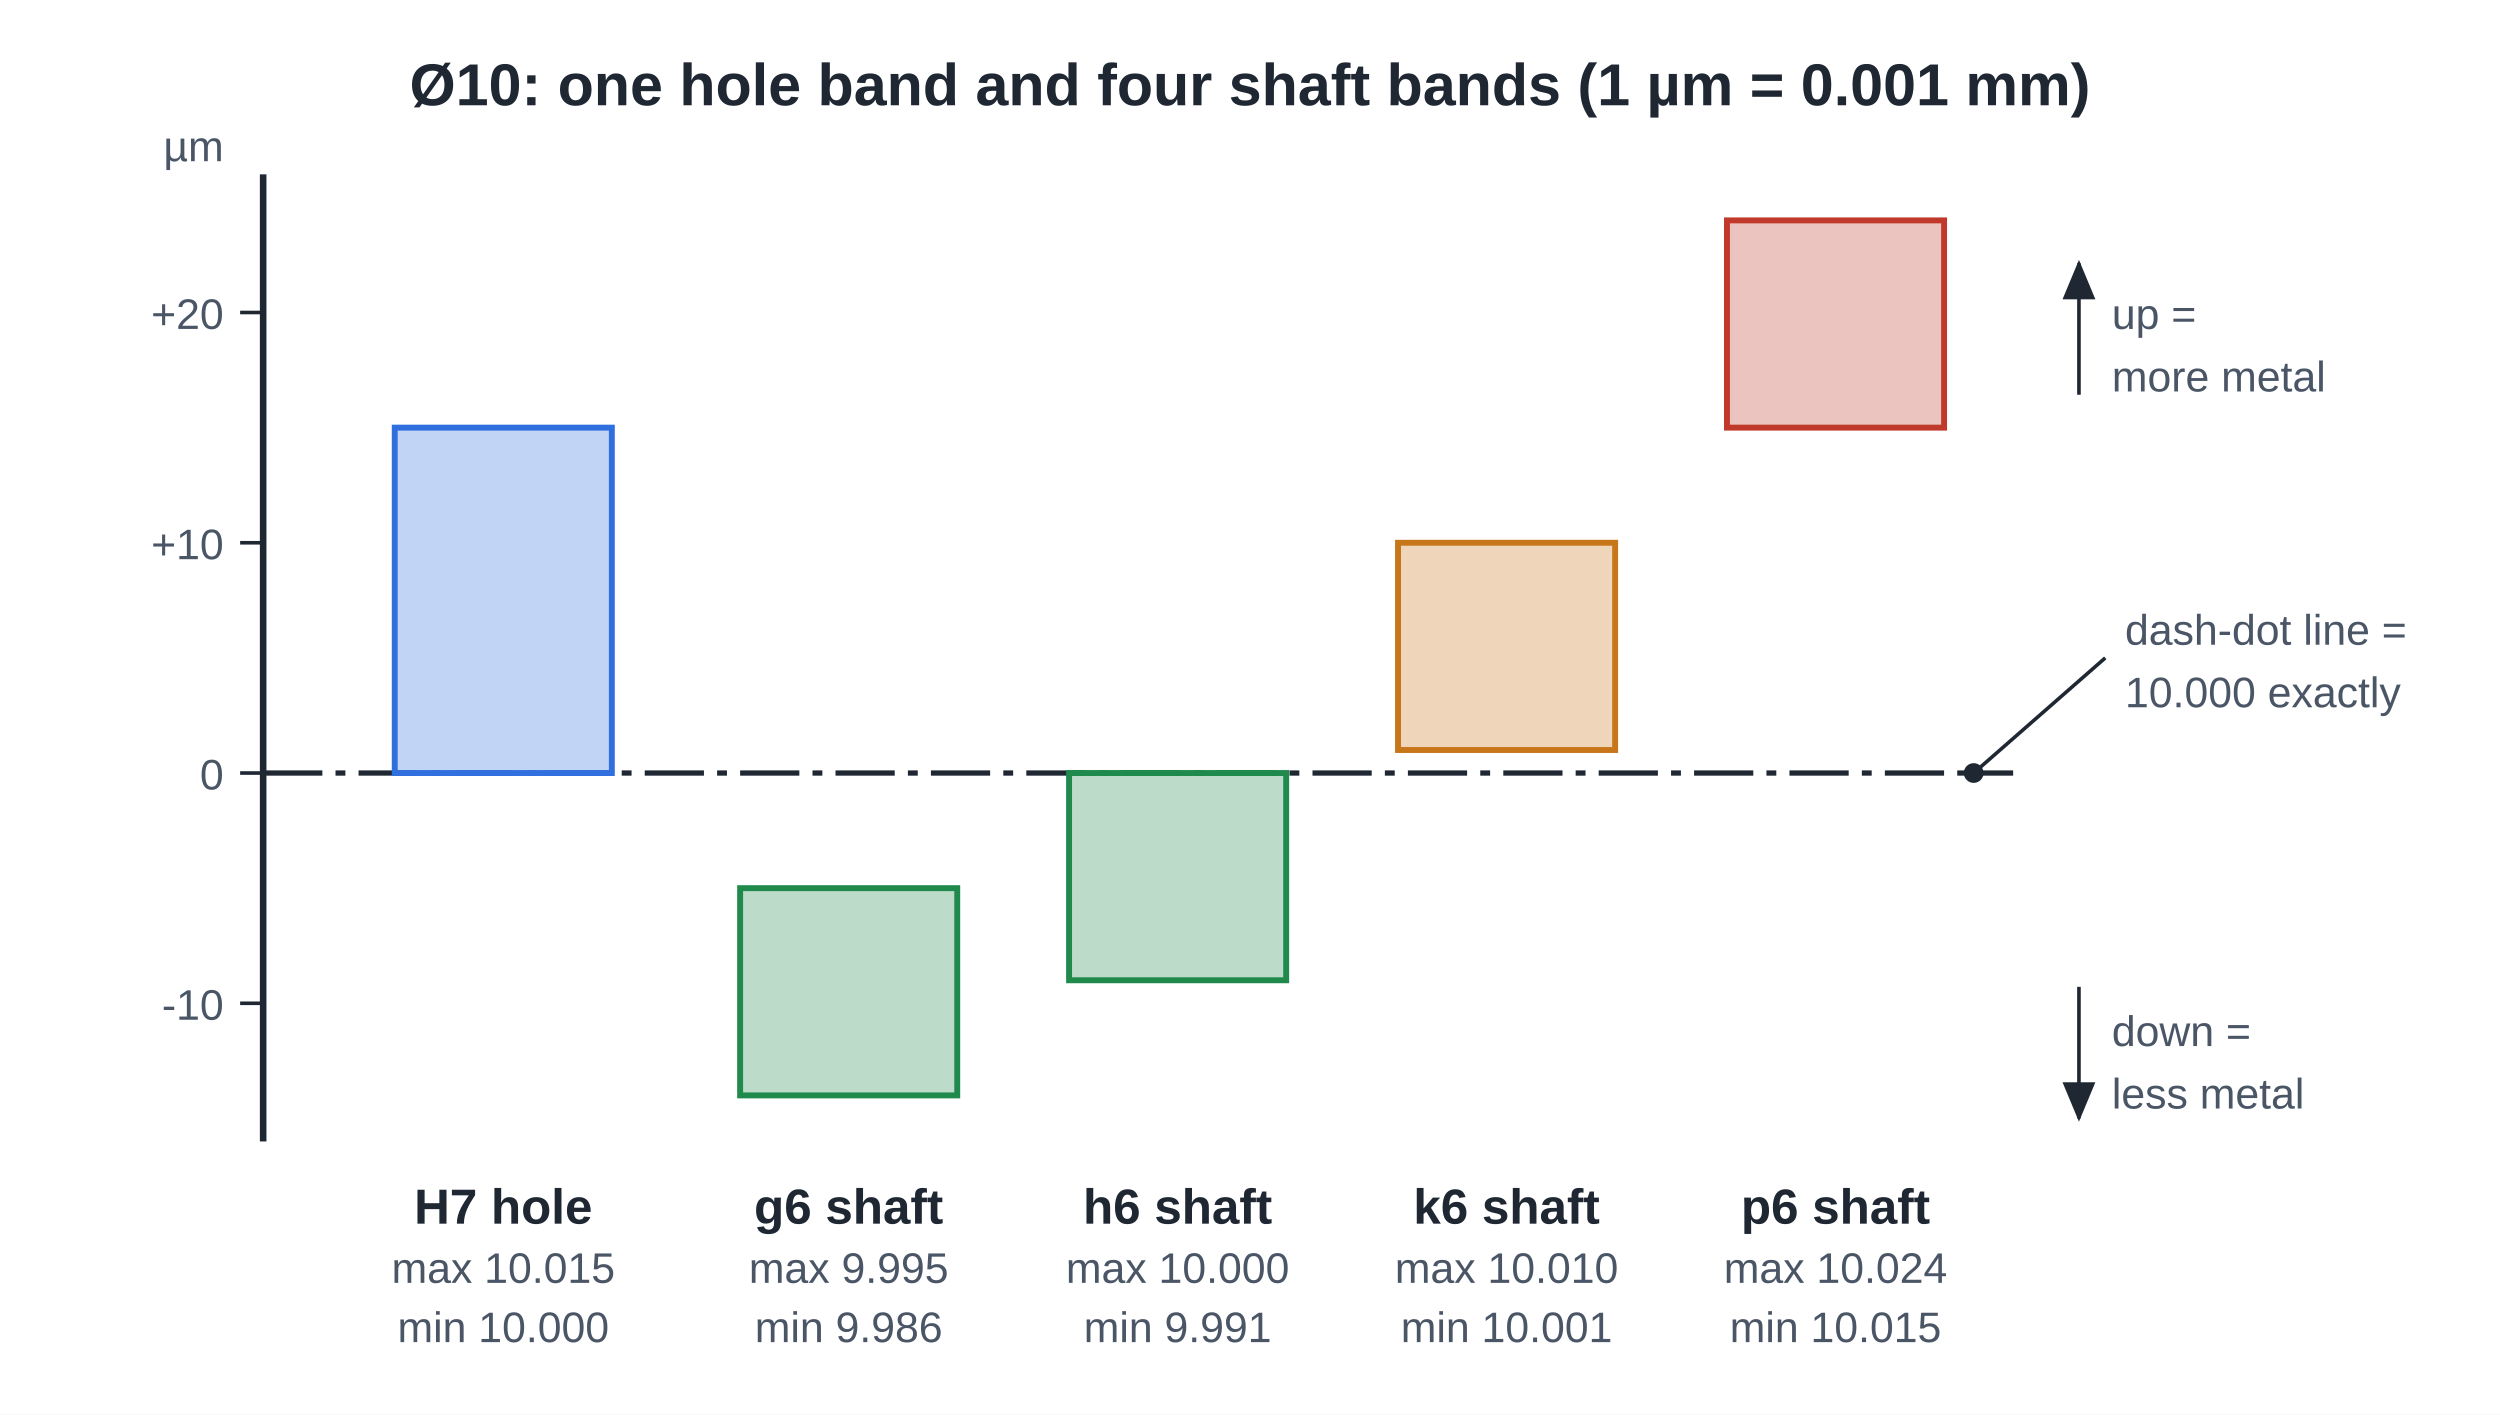
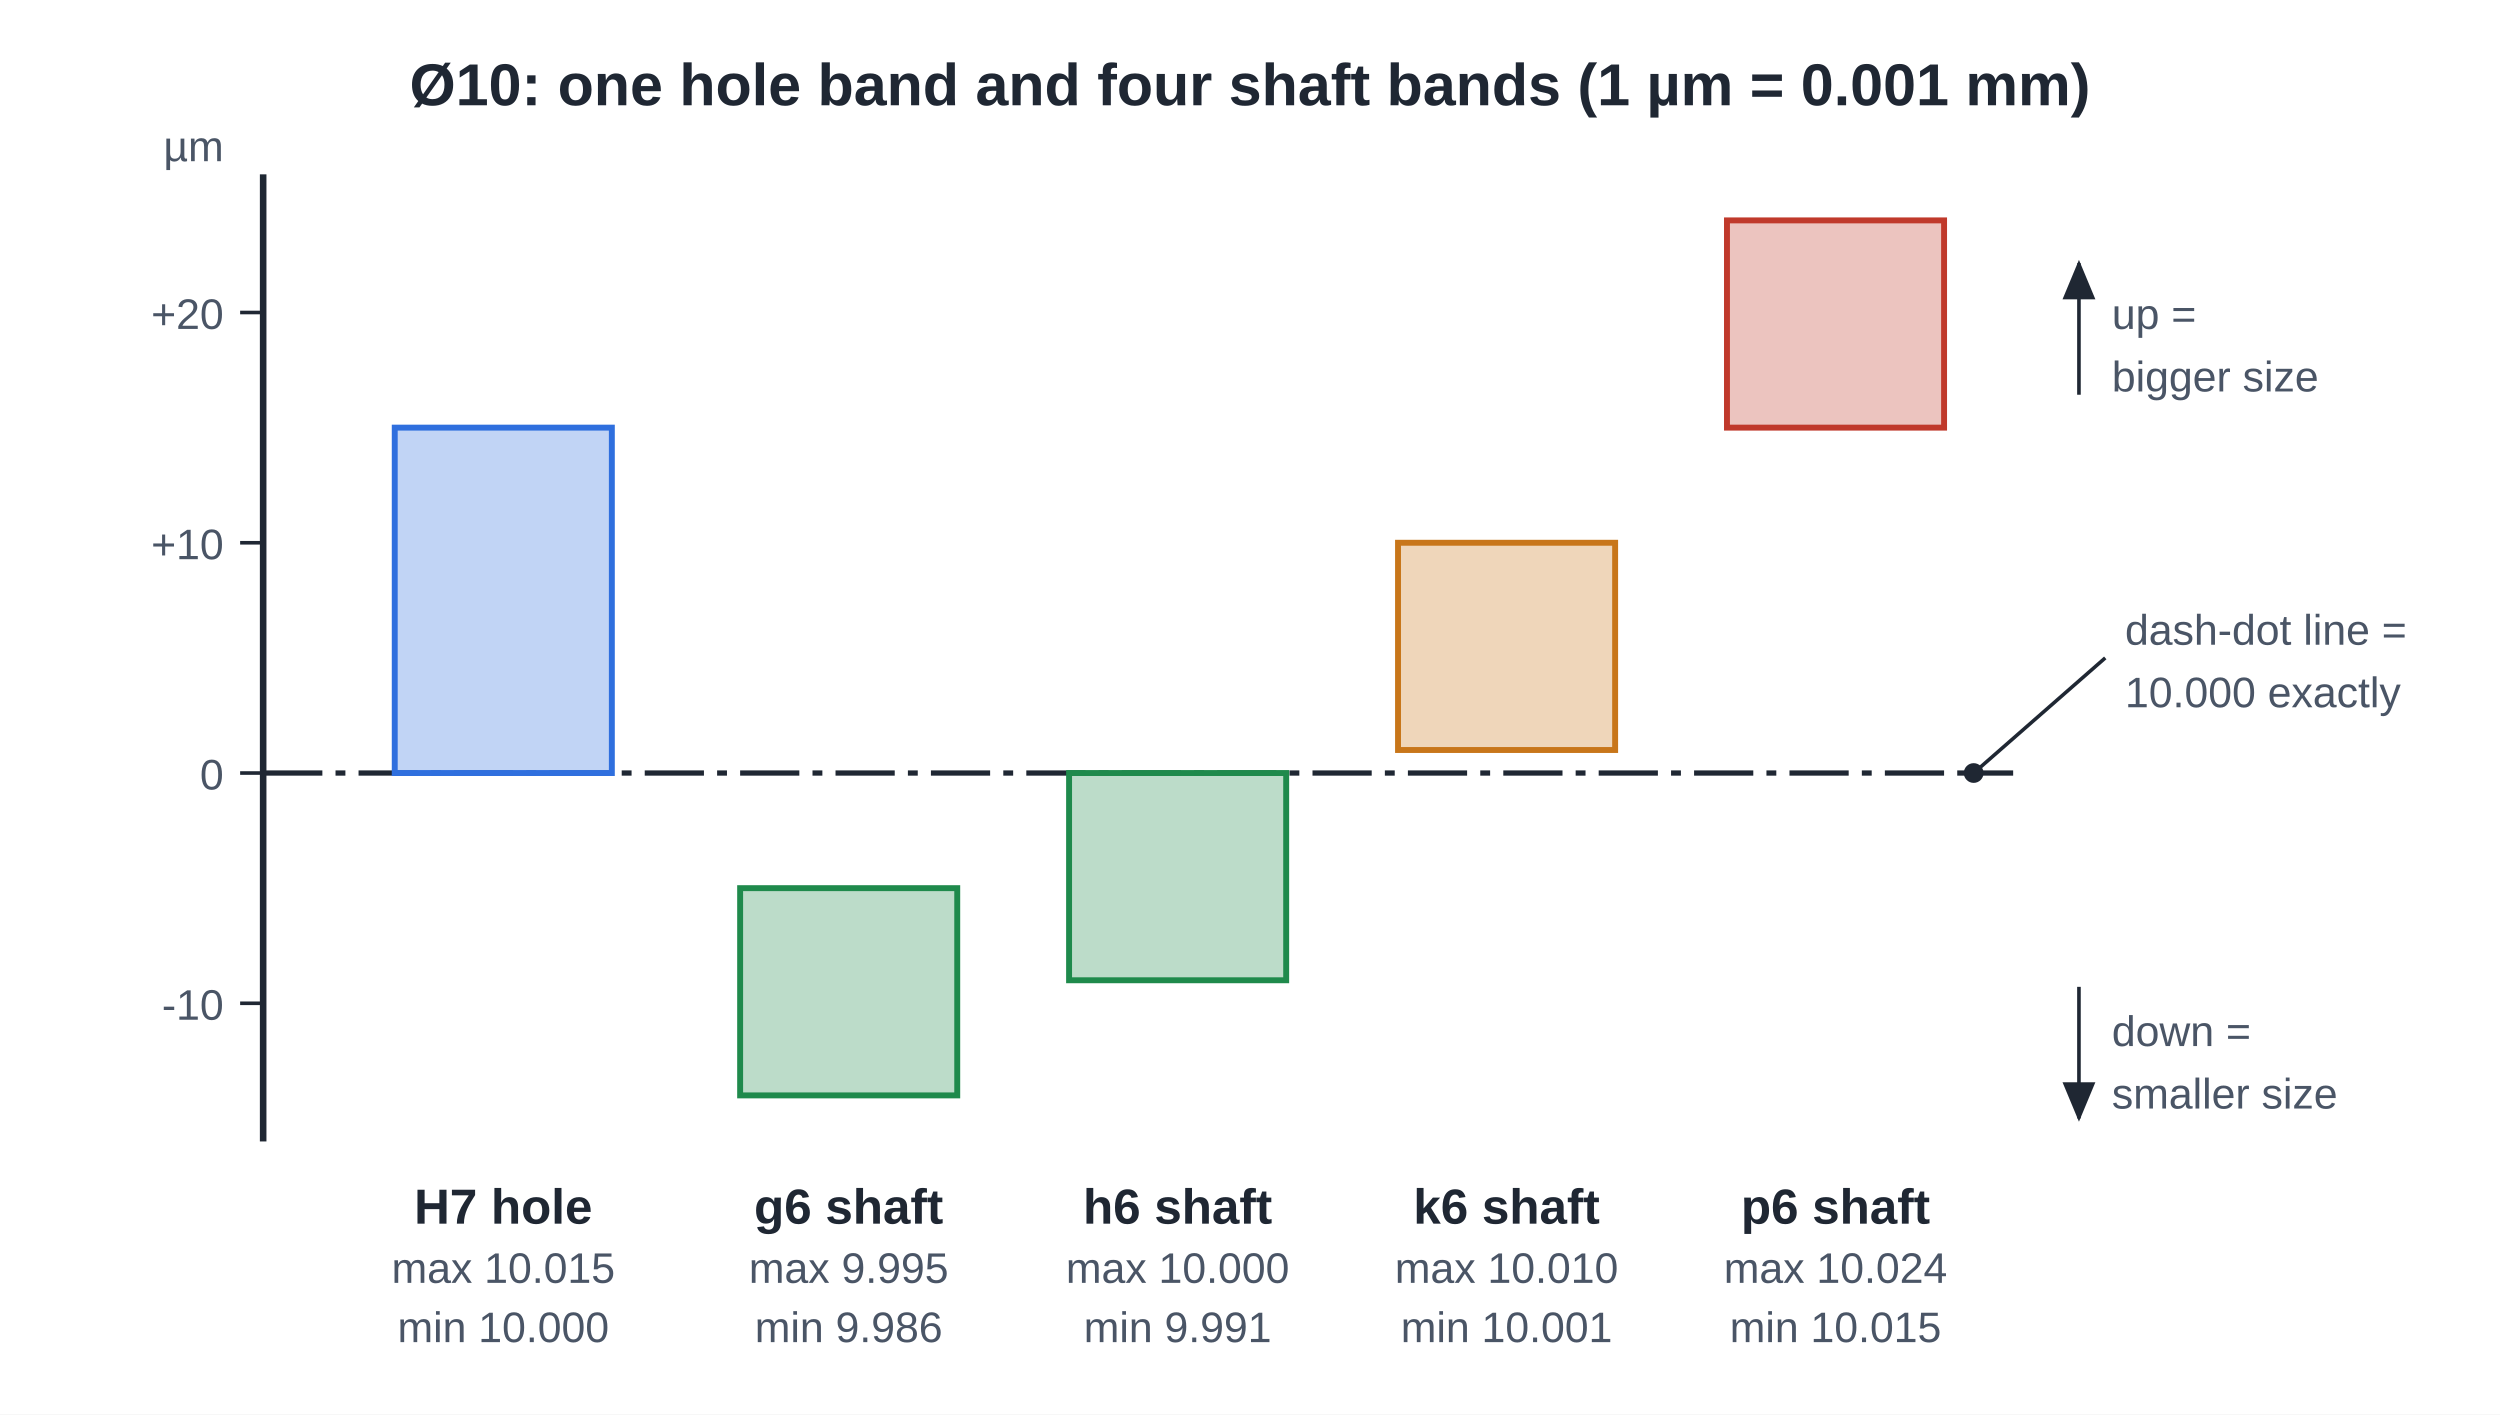
<svg xmlns="http://www.w3.org/2000/svg" id="svg-zones" viewBox="0 0 760 430" width="760" height="430" role="img" aria-label="Tolerance bands of H7, g6, h6, k6 and p6 at 10 mm">
  <style>
.g-ink{stroke:#1f2733;fill:none;stroke-width:2}
.g-thin{stroke:#1f2733;fill:none;stroke-width:1.1}
.g-cl{stroke:#1f2733;fill:none;stroke-width:1.1;stroke-dasharray:18 4 3 4}
.g-hid{stroke:#1f2733;fill:none;stroke-width:1.5;stroke-dasharray:7 4}
.g-t{font-family:Arial,Helvetica,sans-serif;font-size:15px;fill:#1f2733}
.g-b{font-family:Arial,Helvetica,sans-serif;font-size:15px;font-weight:700;fill:#1f2733}
.g-s{font-family:Arial,Helvetica,sans-serif;font-size:13px;fill:#4a5566}
.g-h{font-family:Arial,Helvetica,sans-serif;font-size:18px;font-weight:700;fill:#1f2733}
.g-pt{font-style:italic}
</style>
  <defs>
    <pattern id="hA-zones" patternUnits="userSpaceOnUse" width="9" height="9" patternTransform="rotate(45)">
      <rect width="9" height="9" fill="#ffffff" />
      <line x1="0" y1="0" x2="0" y2="9" stroke="#1f2733" stroke-width="1" />
    </pattern>
    <pattern id="hB-zones" patternUnits="userSpaceOnUse" width="9" height="9" patternTransform="rotate(-45)">
      <rect width="9" height="9" fill="#ffffff" />
      <line x1="0" y1="0" x2="0" y2="9" stroke="#1f2733" stroke-width="1" />
    </pattern>
    <pattern id="hS-zones" patternUnits="userSpaceOnUse" width="7" height="7" patternTransform="rotate(-45)">
      <rect width="7" height="7" fill="#eaf5ee" />
      <line x1="0" y1="0" x2="0" y2="7" stroke="#1f8a4c" stroke-width="1.1" />
    </pattern>
    <pattern id="hC-zones" patternUnits="userSpaceOnUse" width="7" height="7" patternTransform="rotate(45)">
      <rect width="7" height="7" fill="#f6e7d3" />
      <line x1="0" y1="0" x2="0" y2="7" stroke="#a86b2d" stroke-width="1.2" />
    </pattern>
    <pattern id="hG-zones" patternUnits="userSpaceOnUse" width="10" height="10" patternTransform="rotate(45)">
      <rect width="10" height="10" fill="#ffffff" />
      <line x1="0" y1="0" x2="0" y2="10" stroke="#1f2733" stroke-width="1" />
      <line x1="5" y1="0" x2="5" y2="10" stroke="#1f2733" stroke-width="0.5" />
+     </pattern>
+     <pattern id="hR-zones" patternUnits="userSpaceOnUse" width="5" height="5" patternTransform="rotate(-60)">
+       <rect width="5" height="5" fill="#f4f5f7" />
+       <line x1="0" y1="0" x2="0" y2="5" stroke="#1f2733" stroke-width="0.9" />
    </pattern>
    <marker id="dot-zones" markerWidth="8" markerHeight="8" refX="4" refY="4" markerUnits="userSpaceOnUse">
      <circle cx="4" cy="4" r="3" fill="#1f2733" />
    </marker>
    <marker id="arr-zones" markerWidth="12" markerHeight="10" refX="11" refY="5" orient="auto" markerUnits="userSpaceOnUse">
      <path d="M0,0 L12,5 L0,10 z" fill="#1f2733" />
    </marker>
    <marker id="arrs-zones" markerWidth="12" markerHeight="10" refX="1" refY="5" orient="auto" markerUnits="userSpaceOnUse">
      <path d="M12,0 L0,5 L12,10 z" fill="#1f2733" />
    </marker>
    <marker id="arrR-zones" markerWidth="14" markerHeight="12" refX="13" refY="6" orient="auto" markerUnits="userSpaceOnUse">
      <path d="M0,0 L14,6 L0,12 z" fill="#c0392b" />
    </marker>
    <marker id="arrB-zones" markerWidth="14" markerHeight="12" refX="13" refY="6" orient="auto" markerUnits="userSpaceOnUse">
      <path d="M0,0 L14,6 L0,12 z" fill="#2f6fde" />
    </marker>
  </defs>
  <rect x="0" y="0" width="760" height="430" fill="#ffffff" />
  <text class="g-h" x="380" y="32" text-anchor="middle">Ø10: one hole band and four shaft bands (1 µm = 0.001 mm)</text>
  <line class="g-ink" x1="80" y1="53" x2="80" y2="347" />
  <line class="g-thin" x1="73" y1="95" x2="80" y2="95" />
  <text class="g-s" x="68" y="100" text-anchor="end">+20</text>
  <line class="g-thin" x1="73" y1="165" x2="80" y2="165" />
  <text class="g-s" x="68" y="170" text-anchor="end">+10</text>
  <line class="g-thin" x1="73" y1="235" x2="80" y2="235" />
  <text class="g-s" x="68" y="240" text-anchor="end">0</text>
  <line class="g-thin" x1="73" y1="305" x2="80" y2="305" />
  <text class="g-s" x="68" y="310" text-anchor="end">-10</text>
  <text class="g-s" x="68" y="49" text-anchor="end">µm</text>
  <line class="g-cl" x1="80" y1="235" x2="612" y2="235" style="stroke-width:1.6" />
  <rect x="120" y="130" width="66" height="105" fill="#2f6fde" fill-opacity=".30" stroke="#2f6fde" stroke-width="1.8" />
  <text class="g-b" x="153" y="372" text-anchor="middle">H7 hole</text>
  <text class="g-s" x="153" y="390" text-anchor="middle">max 10.015</text>
  <text class="g-s" x="153" y="408" text-anchor="middle">min 10.000</text>
  <rect x="225" y="270" width="66" height="63" fill="#1f8a4c" fill-opacity=".30" stroke="#1f8a4c" stroke-width="1.8" />
  <text class="g-b" x="258" y="372" text-anchor="middle">g6 shaft</text>
  <text class="g-s" x="258" y="390" text-anchor="middle">max 9.995</text>
  <text class="g-s" x="258" y="408" text-anchor="middle">min 9.986</text>
  <rect x="325" y="235" width="66" height="63" fill="#1f8a4c" fill-opacity=".30" stroke="#1f8a4c" stroke-width="1.8" />
  <text class="g-b" x="358" y="372" text-anchor="middle">h6 shaft</text>
  <text class="g-s" x="358" y="390" text-anchor="middle">max 10.000</text>
  <text class="g-s" x="358" y="408" text-anchor="middle">min 9.991</text>
  <rect x="425" y="165" width="66" height="63" fill="#c8761a" fill-opacity=".30" stroke="#c8761a" stroke-width="1.8" />
  <text class="g-b" x="458" y="372" text-anchor="middle">k6 shaft</text>
  <text class="g-s" x="458" y="390" text-anchor="middle">max 10.010</text>
  <text class="g-s" x="458" y="408" text-anchor="middle">min 10.001</text>
  <rect x="525" y="67" width="66" height="63" fill="#c0392b" fill-opacity=".30" stroke="#c0392b" stroke-width="1.8" />
  <text class="g-b" x="558" y="372" text-anchor="middle">p6 shaft</text>
  <text class="g-s" x="558" y="390" text-anchor="middle">max 10.024</text>
  <text class="g-s" x="558" y="408" text-anchor="middle">min 10.015</text>
  <line class="g-thin" x1="632" y1="120" x2="632" y2="80" marker-end="url(#arr-zones)" />
  <text class="g-s" x="642" y="100" text-anchor="start">up =</text>
-   <text class="g-s" x="642" y="119" text-anchor="start">more metal</text>
+   <text class="g-s" x="642" y="119" text-anchor="start">bigger size</text>
  <line class="g-thin" x1="632" y1="300" x2="632" y2="340" marker-end="url(#arr-zones)" />
  <text class="g-s" x="642" y="318" text-anchor="start">down =</text>
-   <text class="g-s" x="642" y="337" text-anchor="start">less metal</text>
+   <text class="g-s" x="642" y="337" text-anchor="start">smaller size</text>
  <polyline class="g-thin" points="600,235 640,200" marker-start="url(#dot-zones)" />
  <text class="g-s" x="646" y="196" text-anchor="start">dash-dot line =</text>
  <text class="g-s" x="646" y="215" text-anchor="start">10.000 exactly</text>
</svg>
